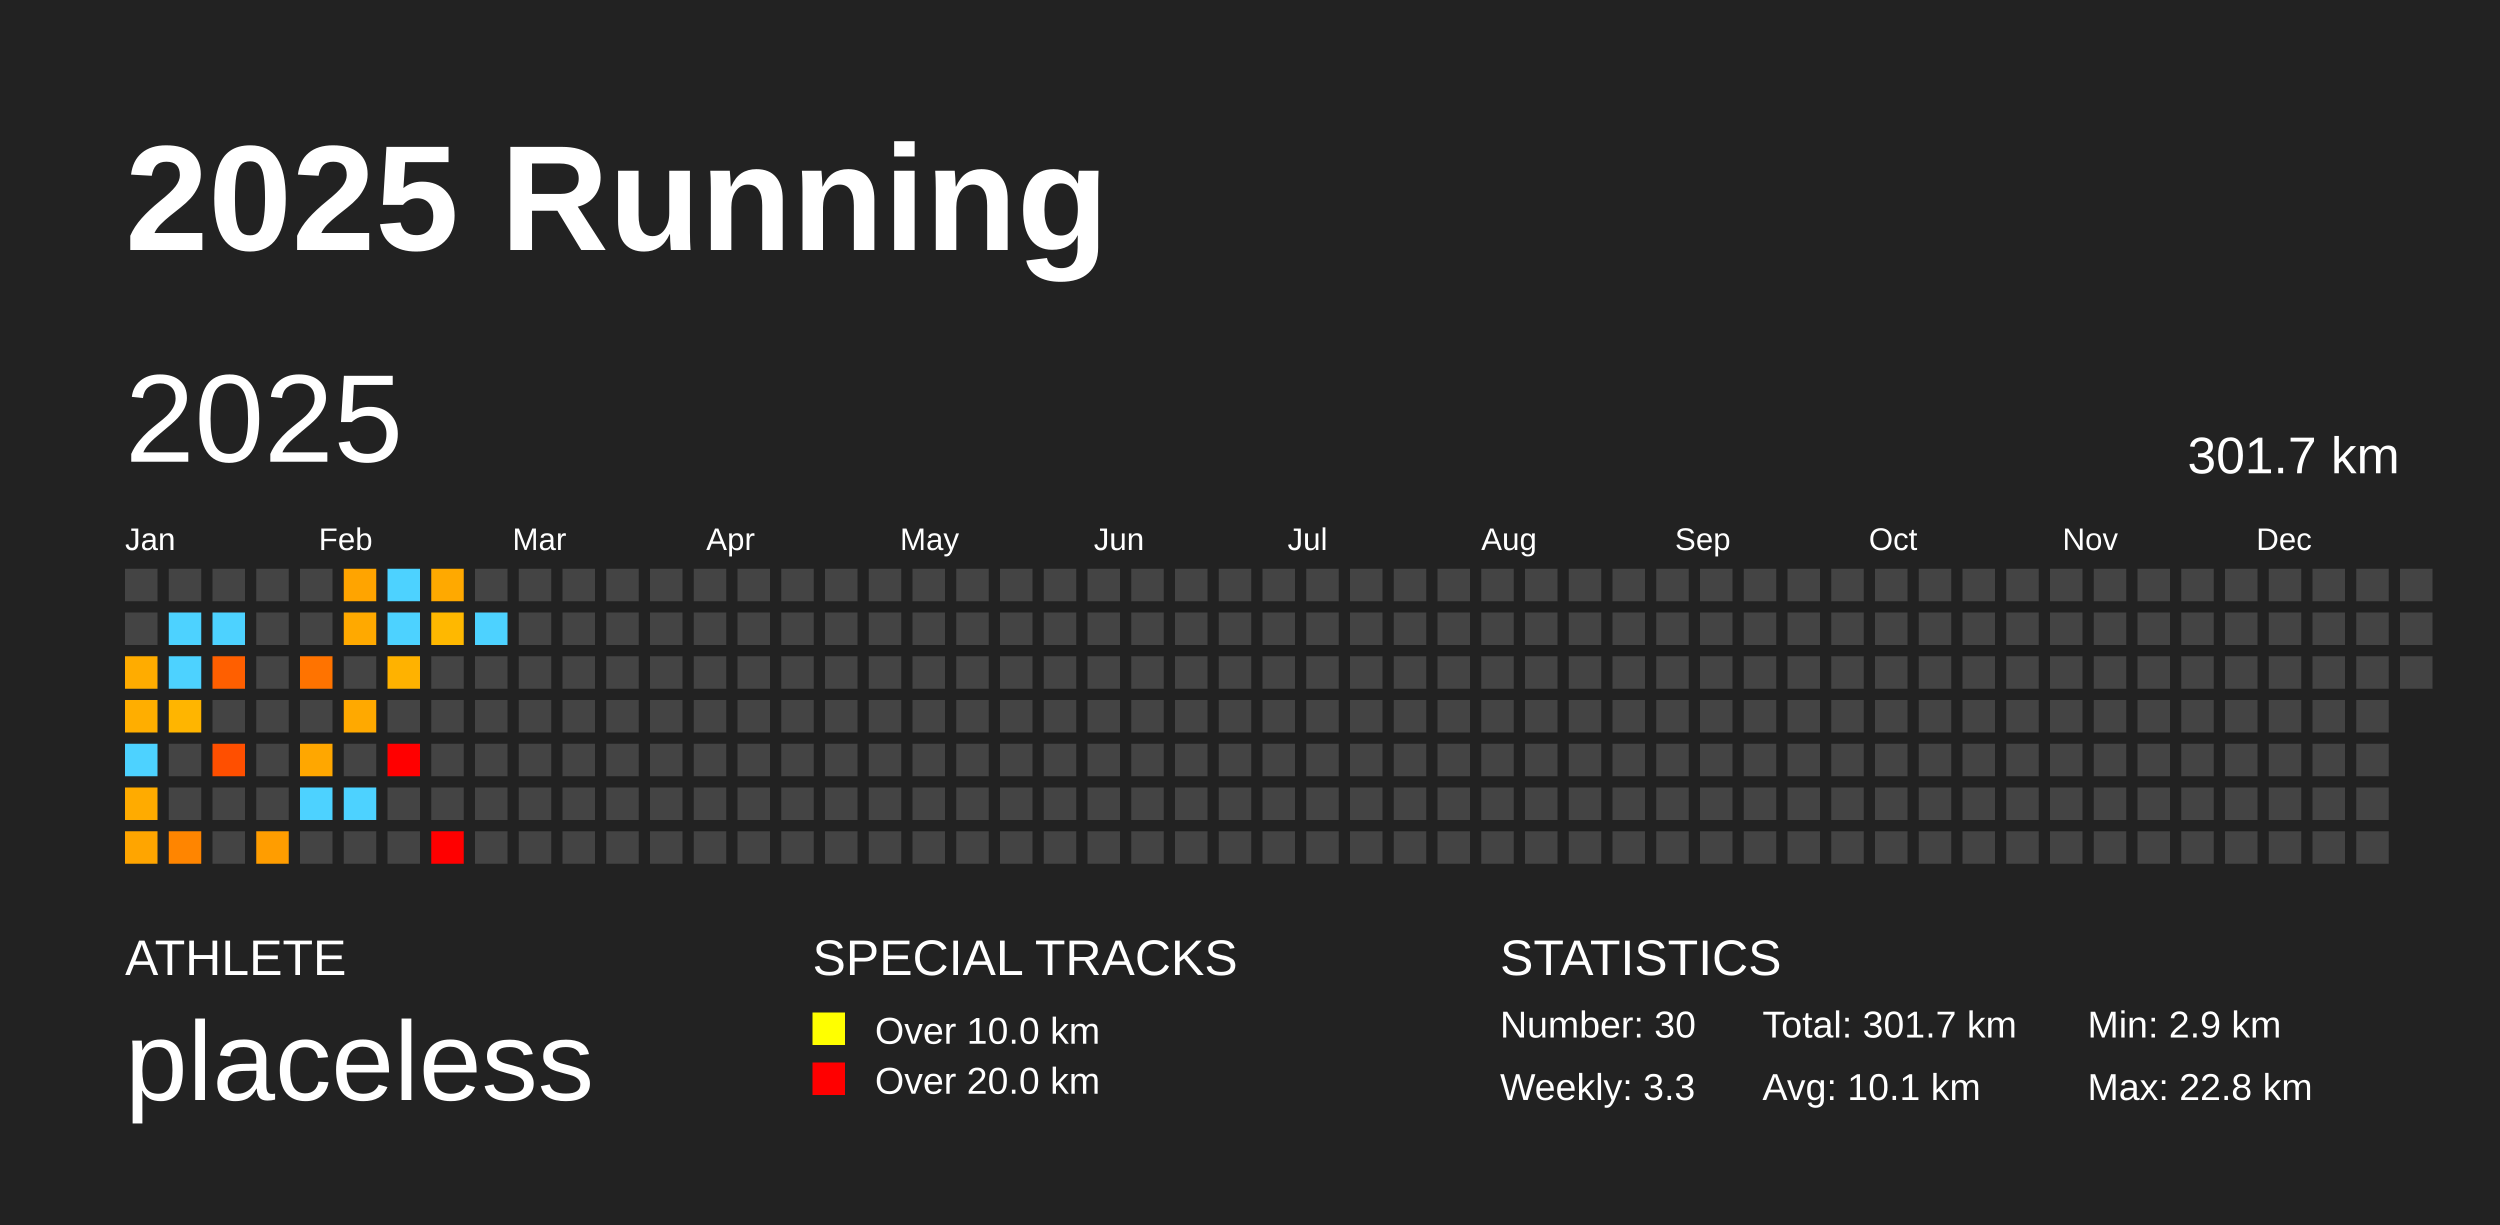
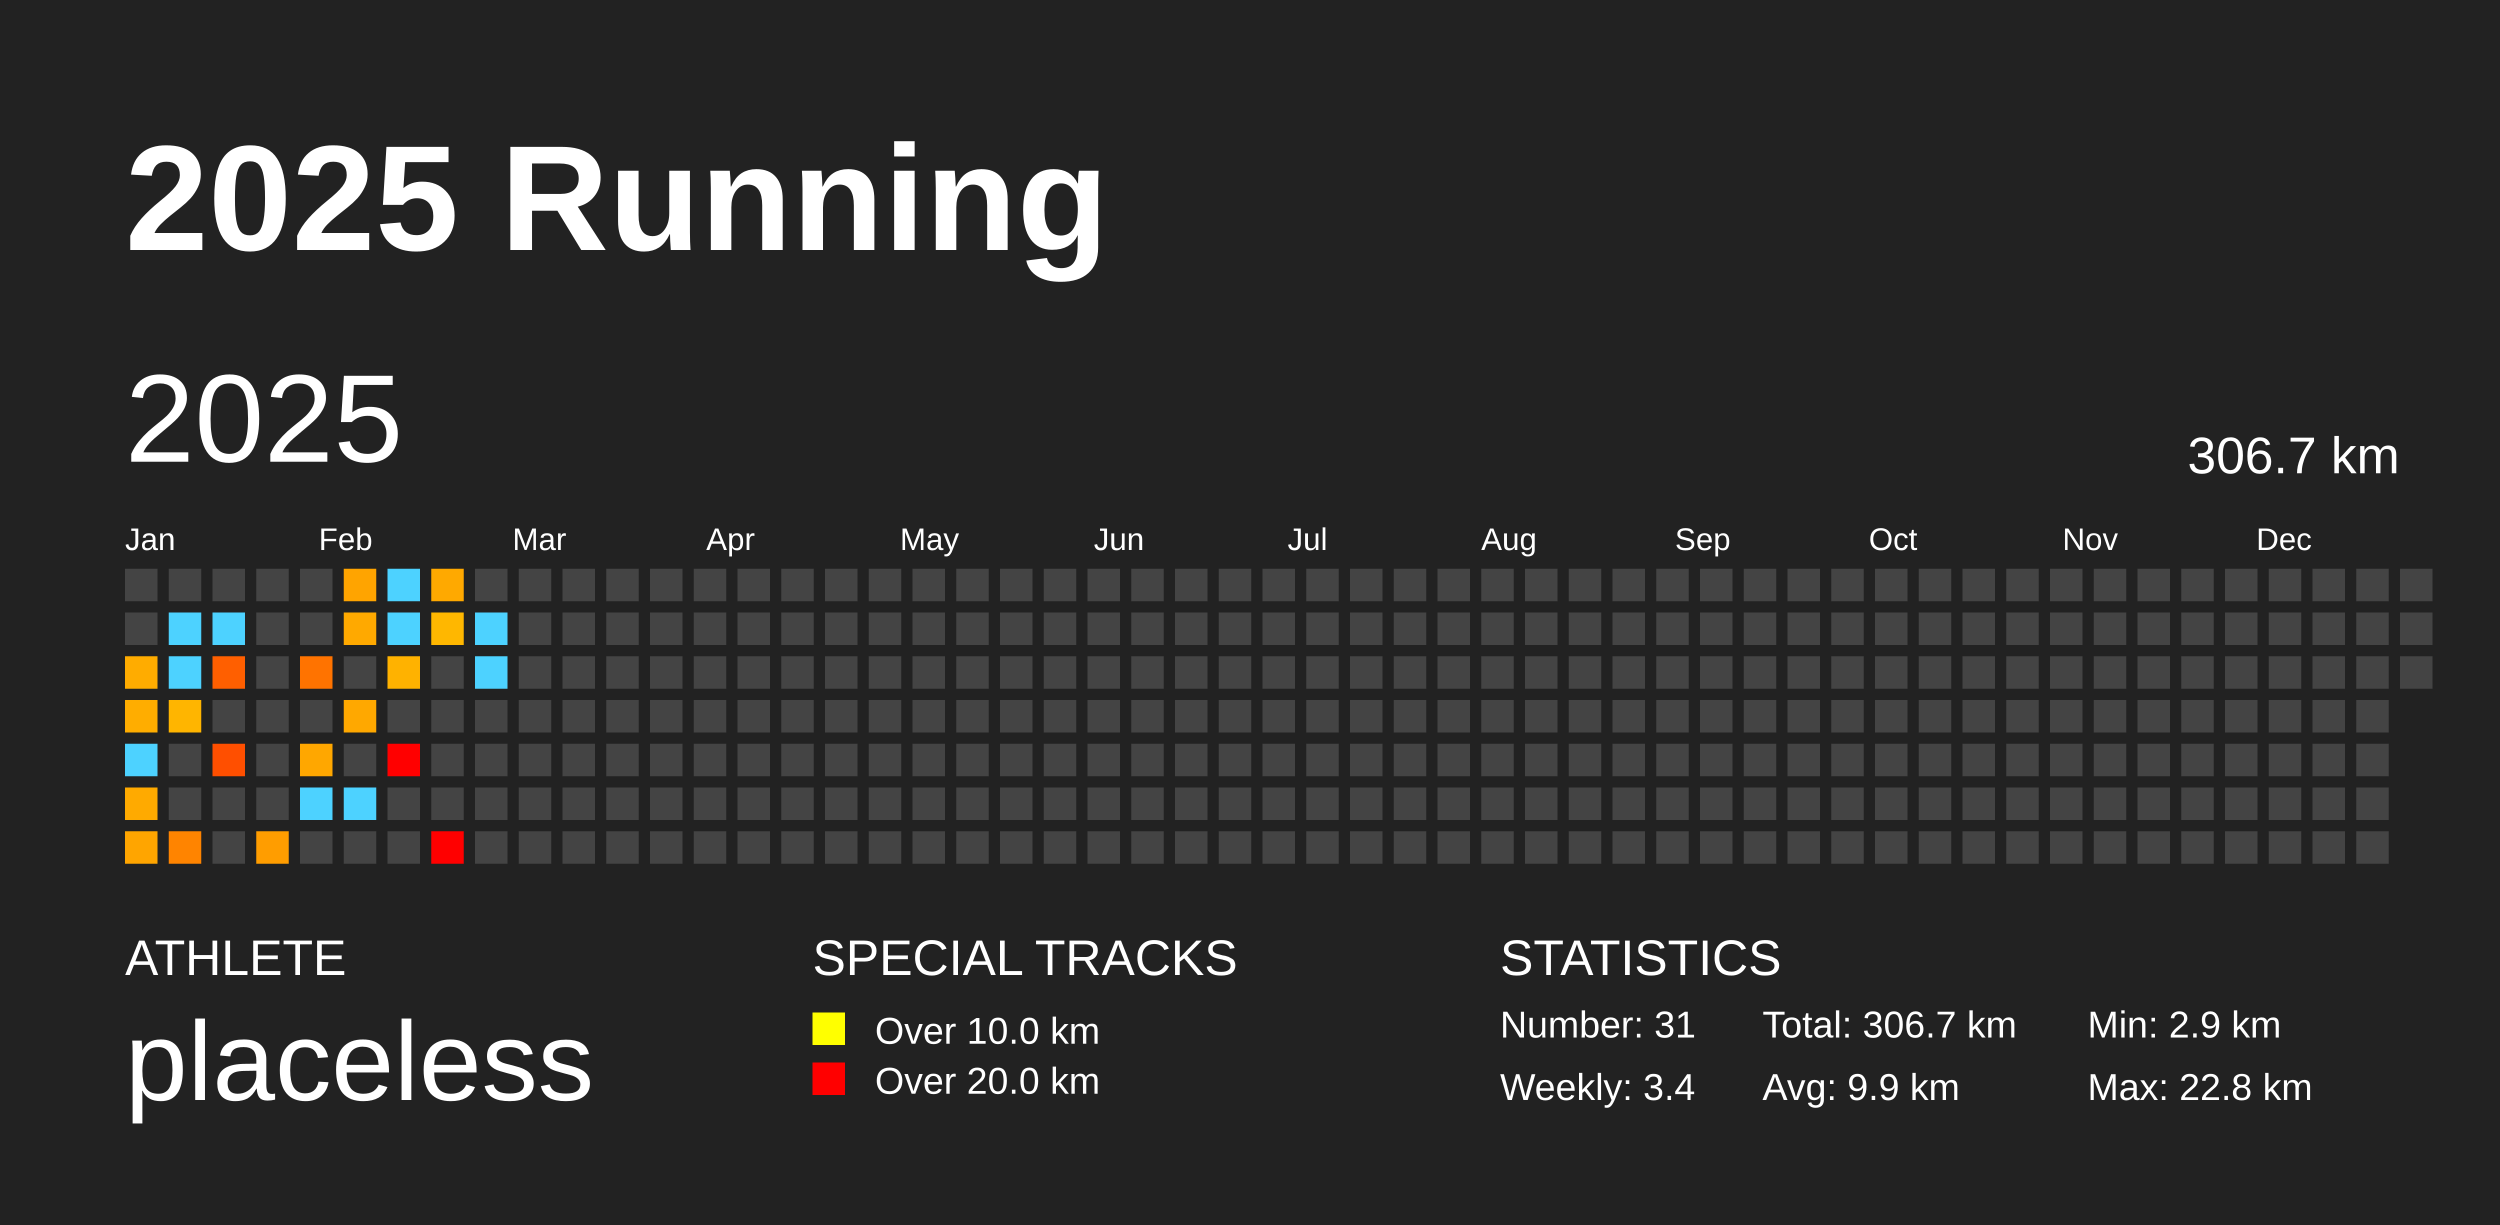
<svg xmlns="http://www.w3.org/2000/svg" baseProfile="full" height="98mm" version="1.1" viewBox="0,0,200,98" width="200mm">
  <defs />
  <rect fill="#222222" height="98" width="200" x="0" y="0" />
  <text fill="#FFFFFF" style="font-size:12px; font-family:Arial; font-weight:bold;" x="10" y="20">2025 Running</text>
  <text fill="#FFFFFF" style="font-size:4px; font-family:Arial" x="10" y="78">ATHLETE</text>
  <text fill="#FFFFFF" style="font-size:9px; font-family:Arial" x="10" y="88">placeless</text>
  <text fill="#FFFFFF" style="font-size:4px; font-family:Arial" x="65" y="78">SPECIAL TRACKS</text>
  <rect fill="yellow" height="2.6" width="2.6" x="65" y="81" />
  <text fill="#FFFFFF" style="font-size:3px; font-family:Arial" x="70" y="83.5">Over 10.0 km</text>
  <rect fill="red" height="2.6" width="2.6" x="65" y="85" />
  <text fill="#FFFFFF" style="font-size:3px; font-family:Arial" x="70" y="87.5">Over 20.0 km</text>
  <text fill="#FFFFFF" style="font-size:4px; font-family:Arial" x="120" y="78">STATISTICS</text>
-   <text fill="#FFFFFF" style="font-size:3px; font-family:Arial" x="120" y="83">Number: 30</text>
-   <text fill="#FFFFFF" style="font-size:3px; font-family:Arial" x="120" y="88">Weekly: 3.3</text>
-   <text fill="#FFFFFF" style="font-size:3px; font-family:Arial" x="141" y="83">Total: 301.7 km</text>
-   <text fill="#FFFFFF" style="font-size:3px; font-family:Arial" x="141" y="88">Avg: 10.1 km</text>
+   <text fill="#FFFFFF" style="font-size:3px; font-family:Arial" x="120" y="83">Number: 31</text>
+   <text fill="#FFFFFF" style="font-size:3px; font-family:Arial" x="120" y="88">Weekly: 3.4</text>
+   <text fill="#FFFFFF" style="font-size:3px; font-family:Arial" x="141" y="83">Total: 306.7 km</text>
+   <text fill="#FFFFFF" style="font-size:3px; font-family:Arial" x="141" y="88">Avg: 9.9 km</text>
  <text fill="#FFFFFF" style="font-size:3px; font-family:Arial" x="167" y="83">Min: 2.9 km</text>
  <text fill="#FFFFFF" style="font-size:3px; font-family:Arial" x="167" y="88">Max: 22.8 km</text>
  <text dominant-baseline="hanging" fill="#FFFFFF" style="font-size:10.0px; font-family:Arial;" x="10" y="30">2025</text>
-   <text dominant-baseline="hanging" fill="#FFFFFF" style="font-size:4.125px; font-family:Arial;" x="175" y="35">301.7 km</text>
+   <text dominant-baseline="hanging" fill="#FFFFFF" style="font-size:4.125px; font-family:Arial;" x="175" y="35">306.7 km</text>
  <text fill="#FFFFFF" style="font-size:2.5px; font-family:Arial" x="10.0" y="44">Jan</text>
  <text fill="#FFFFFF" style="font-size:2.5px; font-family:Arial" x="25.5" y="44">Feb</text>
  <text fill="#FFFFFF" style="font-size:2.5px; font-family:Arial" x="41.0" y="44">Mar</text>
  <text fill="#FFFFFF" style="font-size:2.5px; font-family:Arial" x="56.5" y="44">Apr</text>
  <text fill="#FFFFFF" style="font-size:2.5px; font-family:Arial" x="72.0" y="44">May</text>
  <text fill="#FFFFFF" style="font-size:2.5px; font-family:Arial" x="87.5" y="44">Jun</text>
  <text fill="#FFFFFF" style="font-size:2.5px; font-family:Arial" x="103.0" y="44">Jul</text>
  <text fill="#FFFFFF" style="font-size:2.5px; font-family:Arial" x="118.5" y="44">Aug</text>
  <text fill="#FFFFFF" style="font-size:2.5px; font-family:Arial" x="134.0" y="44">Sep</text>
  <text fill="#FFFFFF" style="font-size:2.5px; font-family:Arial" x="149.5" y="44">Oct</text>
  <text fill="#FFFFFF" style="font-size:2.5px; font-family:Arial" x="165.0" y="44">Nov</text>
  <text fill="#FFFFFF" style="font-size:2.5px; font-family:Arial" x="180.5" y="44">Dec</text>
  <rect fill="#444444" height="2.6" width="2.6" x="10.0" y="45.5" />
  <rect fill="#444444" height="2.6" width="2.6" x="10.0" y="49.0" />
  <rect fill="#ffac00" height="2.6" width="2.6" x="10.0" y="52.5" />
-   <rect fill="#ffae00" height="2.6" width="2.6" x="10.0" y="56.0" />
+   <rect fill="#ffad00" height="2.6" width="2.6" x="10.0" y="56.0" />
  <rect fill="#4dd2ff" height="2.6" width="2.6" x="10.0" y="59.5" />
-   <rect fill="#ffab00" height="2.6" width="2.6" x="10.0" y="63.0" />
+   <rect fill="#ffaa00" height="2.6" width="2.6" x="10.0" y="63.0" />
  <rect fill="#ffa500" height="2.6" width="2.6" x="10.0" y="66.5" />
  <rect fill="#444444" height="2.6" width="2.6" x="13.5" y="45.5" />
  <rect fill="#4dd2ff" height="2.6" width="2.6" x="13.5" y="49.0" />
  <rect fill="#4dd2ff" height="2.6" width="2.6" x="13.5" y="52.5" />
  <rect fill="#ffb500" height="2.6" width="2.6" x="13.5" y="56.0" />
  <rect fill="#444444" height="2.6" width="2.6" x="13.5" y="59.5" />
  <rect fill="#444444" height="2.6" width="2.6" x="13.5" y="63.0" />
-   <rect fill="#ff8500" height="2.6" width="2.6" x="13.5" y="66.5" />
+   <rect fill="#ff8400" height="2.6" width="2.6" x="13.5" y="66.5" />
  <rect fill="#444444" height="2.6" width="2.6" x="17.0" y="45.5" />
  <rect fill="#4dd2ff" height="2.6" width="2.6" x="17.0" y="49.0" />
  <rect fill="#ff5f00" height="2.6" width="2.6" x="17.0" y="52.5" />
  <rect fill="#444444" height="2.6" width="2.6" x="17.0" y="56.0" />
  <rect fill="#ff4f00" height="2.6" width="2.6" x="17.0" y="59.5" />
  <rect fill="#444444" height="2.6" width="2.6" x="17.0" y="63.0" />
  <rect fill="#444444" height="2.6" width="2.6" x="17.0" y="66.5" />
  <rect fill="#444444" height="2.6" width="2.6" x="20.5" y="45.5" />
  <rect fill="#444444" height="2.6" width="2.6" x="20.5" y="49.0" />
  <rect fill="#444444" height="2.6" width="2.6" x="20.5" y="52.5" />
  <rect fill="#444444" height="2.6" width="2.6" x="20.5" y="56.0" />
  <rect fill="#444444" height="2.6" width="2.6" x="20.5" y="59.5" />
  <rect fill="#444444" height="2.6" width="2.6" x="20.5" y="63.0" />
  <rect fill="#ff9d00" height="2.6" width="2.6" x="20.5" y="66.5" />
  <rect fill="#444444" height="2.6" width="2.6" x="24.0" y="45.5" />
  <rect fill="#444444" height="2.6" width="2.6" x="24.0" y="49.0" />
  <rect fill="#ff7300" height="2.6" width="2.6" x="24.0" y="52.5" />
  <rect fill="#444444" height="2.6" width="2.6" x="24.0" y="56.0" />
  <rect fill="#ffa700" height="2.6" width="2.6" x="24.0" y="59.5" />
  <rect fill="#4dd2ff" height="2.6" width="2.6" x="24.0" y="63.0" />
  <rect fill="#444444" height="2.6" width="2.6" x="24.0" y="66.5" />
  <rect fill="#ffa400" height="2.6" width="2.6" x="27.5" y="45.5" />
  <rect fill="#ffa900" height="2.6" width="2.6" x="27.5" y="49.0" />
  <rect fill="#444444" height="2.6" width="2.6" x="27.5" y="52.5" />
-   <rect fill="#ffa900" height="2.6" width="2.6" x="27.5" y="56.0" />
+   <rect fill="#ffa800" height="2.6" width="2.6" x="27.5" y="56.0" />
  <rect fill="#444444" height="2.6" width="2.6" x="27.5" y="59.5" />
  <rect fill="#4dd2ff" height="2.6" width="2.6" x="27.5" y="63.0" />
  <rect fill="#444444" height="2.6" width="2.6" x="27.5" y="66.5" />
  <rect fill="#4dd2ff" height="2.6" width="2.6" x="31.0" y="45.5" />
  <rect fill="#4dd2ff" height="2.6" width="2.6" x="31.0" y="49.0" />
  <rect fill="#ffb200" height="2.6" width="2.6" x="31.0" y="52.5" />
  <rect fill="#444444" height="2.6" width="2.6" x="31.0" y="56.0" />
  <rect fill="red" height="2.6" width="2.6" x="31.0" y="59.5" />
  <rect fill="#444444" height="2.6" width="2.6" x="31.0" y="63.0" />
  <rect fill="#444444" height="2.6" width="2.6" x="31.0" y="66.5" />
  <rect fill="#ffa900" height="2.6" width="2.6" x="34.5" y="45.5" />
-   <rect fill="#ffb800" height="2.6" width="2.6" x="34.5" y="49.0" />
+   <rect fill="#ffb700" height="2.6" width="2.6" x="34.5" y="49.0" />
  <rect fill="#444444" height="2.6" width="2.6" x="34.5" y="52.5" />
  <rect fill="#444444" height="2.6" width="2.6" x="34.5" y="56.0" />
  <rect fill="#444444" height="2.6" width="2.6" x="34.5" y="59.5" />
  <rect fill="#444444" height="2.6" width="2.6" x="34.5" y="63.0" />
  <rect fill="red" height="2.6" width="2.6" x="34.5" y="66.5" />
  <rect fill="#444444" height="2.6" width="2.6" x="38.0" y="45.5" />
  <rect fill="#4dd2ff" height="2.6" width="2.6" x="38.0" y="49.0" />
-   <rect fill="#444444" height="2.6" width="2.6" x="38.0" y="52.5" />
+   <rect fill="#4dd2ff" height="2.6" width="2.6" x="38.0" y="52.5" />
  <rect fill="#444444" height="2.6" width="2.6" x="38.0" y="56.0" />
  <rect fill="#444444" height="2.6" width="2.6" x="38.0" y="59.5" />
  <rect fill="#444444" height="2.6" width="2.6" x="38.0" y="63.0" />
  <rect fill="#444444" height="2.6" width="2.6" x="38.0" y="66.5" />
  <rect fill="#444444" height="2.6" width="2.6" x="41.5" y="45.5" />
  <rect fill="#444444" height="2.6" width="2.6" x="41.5" y="49.0" />
  <rect fill="#444444" height="2.6" width="2.6" x="41.5" y="52.5" />
  <rect fill="#444444" height="2.6" width="2.6" x="41.5" y="56.0" />
  <rect fill="#444444" height="2.6" width="2.6" x="41.5" y="59.5" />
  <rect fill="#444444" height="2.6" width="2.6" x="41.5" y="63.0" />
  <rect fill="#444444" height="2.6" width="2.6" x="41.5" y="66.5" />
  <rect fill="#444444" height="2.6" width="2.6" x="45.0" y="45.5" />
  <rect fill="#444444" height="2.6" width="2.6" x="45.0" y="49.0" />
  <rect fill="#444444" height="2.6" width="2.6" x="45.0" y="52.5" />
  <rect fill="#444444" height="2.6" width="2.6" x="45.0" y="56.0" />
  <rect fill="#444444" height="2.6" width="2.6" x="45.0" y="59.5" />
  <rect fill="#444444" height="2.6" width="2.6" x="45.0" y="63.0" />
  <rect fill="#444444" height="2.6" width="2.6" x="45.0" y="66.5" />
  <rect fill="#444444" height="2.6" width="2.6" x="48.5" y="45.5" />
  <rect fill="#444444" height="2.6" width="2.6" x="48.5" y="49.0" />
  <rect fill="#444444" height="2.6" width="2.6" x="48.5" y="52.5" />
  <rect fill="#444444" height="2.6" width="2.6" x="48.5" y="56.0" />
  <rect fill="#444444" height="2.6" width="2.6" x="48.5" y="59.5" />
  <rect fill="#444444" height="2.6" width="2.6" x="48.5" y="63.0" />
  <rect fill="#444444" height="2.6" width="2.6" x="48.5" y="66.5" />
  <rect fill="#444444" height="2.6" width="2.6" x="52.0" y="45.5" />
  <rect fill="#444444" height="2.6" width="2.6" x="52.0" y="49.0" />
  <rect fill="#444444" height="2.6" width="2.6" x="52.0" y="52.5" />
  <rect fill="#444444" height="2.6" width="2.6" x="52.0" y="56.0" />
  <rect fill="#444444" height="2.6" width="2.6" x="52.0" y="59.5" />
  <rect fill="#444444" height="2.6" width="2.6" x="52.0" y="63.0" />
  <rect fill="#444444" height="2.6" width="2.6" x="52.0" y="66.5" />
  <rect fill="#444444" height="2.6" width="2.6" x="55.5" y="45.5" />
  <rect fill="#444444" height="2.6" width="2.6" x="55.5" y="49.0" />
  <rect fill="#444444" height="2.6" width="2.6" x="55.5" y="52.5" />
  <rect fill="#444444" height="2.6" width="2.6" x="55.5" y="56.0" />
  <rect fill="#444444" height="2.6" width="2.6" x="55.5" y="59.5" />
  <rect fill="#444444" height="2.6" width="2.6" x="55.5" y="63.0" />
  <rect fill="#444444" height="2.6" width="2.6" x="55.5" y="66.5" />
  <rect fill="#444444" height="2.6" width="2.6" x="59.0" y="45.5" />
  <rect fill="#444444" height="2.6" width="2.6" x="59.0" y="49.0" />
  <rect fill="#444444" height="2.6" width="2.6" x="59.0" y="52.5" />
  <rect fill="#444444" height="2.6" width="2.6" x="59.0" y="56.0" />
  <rect fill="#444444" height="2.6" width="2.6" x="59.0" y="59.5" />
  <rect fill="#444444" height="2.6" width="2.6" x="59.0" y="63.0" />
  <rect fill="#444444" height="2.6" width="2.6" x="59.0" y="66.5" />
  <rect fill="#444444" height="2.6" width="2.6" x="62.5" y="45.5" />
  <rect fill="#444444" height="2.6" width="2.6" x="62.5" y="49.0" />
  <rect fill="#444444" height="2.6" width="2.6" x="62.5" y="52.5" />
  <rect fill="#444444" height="2.6" width="2.6" x="62.5" y="56.0" />
  <rect fill="#444444" height="2.6" width="2.6" x="62.5" y="59.5" />
  <rect fill="#444444" height="2.6" width="2.6" x="62.5" y="63.0" />
  <rect fill="#444444" height="2.6" width="2.6" x="62.5" y="66.5" />
  <rect fill="#444444" height="2.6" width="2.6" x="66.0" y="45.5" />
  <rect fill="#444444" height="2.6" width="2.6" x="66.0" y="49.0" />
  <rect fill="#444444" height="2.6" width="2.6" x="66.0" y="52.5" />
  <rect fill="#444444" height="2.6" width="2.6" x="66.0" y="56.0" />
  <rect fill="#444444" height="2.6" width="2.6" x="66.0" y="59.5" />
  <rect fill="#444444" height="2.6" width="2.6" x="66.0" y="63.0" />
  <rect fill="#444444" height="2.6" width="2.6" x="66.0" y="66.5" />
  <rect fill="#444444" height="2.6" width="2.6" x="69.5" y="45.5" />
  <rect fill="#444444" height="2.6" width="2.6" x="69.5" y="49.0" />
  <rect fill="#444444" height="2.6" width="2.6" x="69.5" y="52.5" />
  <rect fill="#444444" height="2.6" width="2.6" x="69.5" y="56.0" />
  <rect fill="#444444" height="2.6" width="2.6" x="69.5" y="59.5" />
  <rect fill="#444444" height="2.6" width="2.6" x="69.5" y="63.0" />
  <rect fill="#444444" height="2.6" width="2.6" x="69.5" y="66.5" />
  <rect fill="#444444" height="2.6" width="2.6" x="73.0" y="45.5" />
  <rect fill="#444444" height="2.6" width="2.6" x="73.0" y="49.0" />
  <rect fill="#444444" height="2.6" width="2.6" x="73.0" y="52.5" />
  <rect fill="#444444" height="2.6" width="2.6" x="73.0" y="56.0" />
  <rect fill="#444444" height="2.6" width="2.6" x="73.0" y="59.5" />
  <rect fill="#444444" height="2.6" width="2.6" x="73.0" y="63.0" />
  <rect fill="#444444" height="2.6" width="2.6" x="73.0" y="66.5" />
  <rect fill="#444444" height="2.6" width="2.6" x="76.5" y="45.5" />
  <rect fill="#444444" height="2.6" width="2.6" x="76.5" y="49.0" />
  <rect fill="#444444" height="2.6" width="2.6" x="76.5" y="52.5" />
  <rect fill="#444444" height="2.6" width="2.6" x="76.5" y="56.0" />
  <rect fill="#444444" height="2.6" width="2.6" x="76.5" y="59.5" />
  <rect fill="#444444" height="2.6" width="2.6" x="76.5" y="63.0" />
  <rect fill="#444444" height="2.6" width="2.6" x="76.5" y="66.5" />
  <rect fill="#444444" height="2.6" width="2.6" x="80.0" y="45.5" />
  <rect fill="#444444" height="2.6" width="2.6" x="80.0" y="49.0" />
  <rect fill="#444444" height="2.6" width="2.6" x="80.0" y="52.5" />
  <rect fill="#444444" height="2.6" width="2.6" x="80.0" y="56.0" />
  <rect fill="#444444" height="2.6" width="2.6" x="80.0" y="59.5" />
  <rect fill="#444444" height="2.6" width="2.6" x="80.0" y="63.0" />
  <rect fill="#444444" height="2.6" width="2.6" x="80.0" y="66.5" />
  <rect fill="#444444" height="2.6" width="2.6" x="83.5" y="45.5" />
  <rect fill="#444444" height="2.6" width="2.6" x="83.5" y="49.0" />
  <rect fill="#444444" height="2.6" width="2.6" x="83.5" y="52.5" />
  <rect fill="#444444" height="2.6" width="2.6" x="83.5" y="56.0" />
  <rect fill="#444444" height="2.6" width="2.6" x="83.5" y="59.5" />
  <rect fill="#444444" height="2.6" width="2.6" x="83.5" y="63.0" />
  <rect fill="#444444" height="2.6" width="2.6" x="83.5" y="66.5" />
  <rect fill="#444444" height="2.6" width="2.6" x="87.0" y="45.5" />
  <rect fill="#444444" height="2.6" width="2.6" x="87.0" y="49.0" />
  <rect fill="#444444" height="2.6" width="2.6" x="87.0" y="52.5" />
  <rect fill="#444444" height="2.6" width="2.6" x="87.0" y="56.0" />
  <rect fill="#444444" height="2.6" width="2.6" x="87.0" y="59.5" />
  <rect fill="#444444" height="2.6" width="2.6" x="87.0" y="63.0" />
  <rect fill="#444444" height="2.6" width="2.6" x="87.0" y="66.5" />
  <rect fill="#444444" height="2.6" width="2.6" x="90.5" y="45.5" />
  <rect fill="#444444" height="2.6" width="2.6" x="90.5" y="49.0" />
  <rect fill="#444444" height="2.6" width="2.6" x="90.5" y="52.5" />
  <rect fill="#444444" height="2.6" width="2.6" x="90.5" y="56.0" />
  <rect fill="#444444" height="2.6" width="2.6" x="90.5" y="59.5" />
  <rect fill="#444444" height="2.6" width="2.6" x="90.5" y="63.0" />
  <rect fill="#444444" height="2.6" width="2.6" x="90.5" y="66.5" />
  <rect fill="#444444" height="2.6" width="2.6" x="94.0" y="45.5" />
  <rect fill="#444444" height="2.6" width="2.6" x="94.0" y="49.0" />
  <rect fill="#444444" height="2.6" width="2.6" x="94.0" y="52.5" />
  <rect fill="#444444" height="2.6" width="2.6" x="94.0" y="56.0" />
  <rect fill="#444444" height="2.6" width="2.6" x="94.0" y="59.5" />
  <rect fill="#444444" height="2.6" width="2.6" x="94.0" y="63.0" />
  <rect fill="#444444" height="2.6" width="2.6" x="94.0" y="66.5" />
  <rect fill="#444444" height="2.6" width="2.6" x="97.5" y="45.5" />
  <rect fill="#444444" height="2.6" width="2.6" x="97.5" y="49.0" />
  <rect fill="#444444" height="2.6" width="2.6" x="97.5" y="52.5" />
  <rect fill="#444444" height="2.6" width="2.6" x="97.5" y="56.0" />
  <rect fill="#444444" height="2.6" width="2.6" x="97.5" y="59.5" />
  <rect fill="#444444" height="2.6" width="2.6" x="97.5" y="63.0" />
  <rect fill="#444444" height="2.6" width="2.6" x="97.5" y="66.5" />
  <rect fill="#444444" height="2.6" width="2.6" x="101.0" y="45.5" />
  <rect fill="#444444" height="2.6" width="2.6" x="101.0" y="49.0" />
  <rect fill="#444444" height="2.6" width="2.6" x="101.0" y="52.5" />
  <rect fill="#444444" height="2.6" width="2.6" x="101.0" y="56.0" />
  <rect fill="#444444" height="2.6" width="2.6" x="101.0" y="59.5" />
  <rect fill="#444444" height="2.6" width="2.6" x="101.0" y="63.0" />
  <rect fill="#444444" height="2.6" width="2.6" x="101.0" y="66.5" />
  <rect fill="#444444" height="2.6" width="2.6" x="104.5" y="45.5" />
  <rect fill="#444444" height="2.6" width="2.6" x="104.5" y="49.0" />
  <rect fill="#444444" height="2.6" width="2.6" x="104.5" y="52.5" />
  <rect fill="#444444" height="2.6" width="2.6" x="104.5" y="56.0" />
  <rect fill="#444444" height="2.6" width="2.6" x="104.5" y="59.5" />
  <rect fill="#444444" height="2.6" width="2.6" x="104.5" y="63.0" />
  <rect fill="#444444" height="2.6" width="2.6" x="104.5" y="66.5" />
  <rect fill="#444444" height="2.6" width="2.6" x="108.0" y="45.5" />
  <rect fill="#444444" height="2.6" width="2.6" x="108.0" y="49.0" />
  <rect fill="#444444" height="2.6" width="2.6" x="108.0" y="52.5" />
  <rect fill="#444444" height="2.6" width="2.6" x="108.0" y="56.0" />
  <rect fill="#444444" height="2.6" width="2.6" x="108.0" y="59.5" />
  <rect fill="#444444" height="2.6" width="2.6" x="108.0" y="63.0" />
  <rect fill="#444444" height="2.6" width="2.6" x="108.0" y="66.5" />
  <rect fill="#444444" height="2.6" width="2.6" x="111.5" y="45.5" />
  <rect fill="#444444" height="2.6" width="2.6" x="111.5" y="49.0" />
  <rect fill="#444444" height="2.6" width="2.6" x="111.5" y="52.5" />
  <rect fill="#444444" height="2.6" width="2.6" x="111.5" y="56.0" />
  <rect fill="#444444" height="2.6" width="2.6" x="111.5" y="59.5" />
  <rect fill="#444444" height="2.6" width="2.6" x="111.5" y="63.0" />
  <rect fill="#444444" height="2.6" width="2.6" x="111.5" y="66.5" />
  <rect fill="#444444" height="2.6" width="2.6" x="115.0" y="45.5" />
  <rect fill="#444444" height="2.6" width="2.6" x="115.0" y="49.0" />
  <rect fill="#444444" height="2.6" width="2.6" x="115.0" y="52.5" />
  <rect fill="#444444" height="2.6" width="2.6" x="115.0" y="56.0" />
  <rect fill="#444444" height="2.6" width="2.6" x="115.0" y="59.5" />
  <rect fill="#444444" height="2.6" width="2.6" x="115.0" y="63.0" />
  <rect fill="#444444" height="2.6" width="2.6" x="115.0" y="66.5" />
  <rect fill="#444444" height="2.6" width="2.6" x="118.5" y="45.5" />
  <rect fill="#444444" height="2.6" width="2.6" x="118.5" y="49.0" />
  <rect fill="#444444" height="2.6" width="2.6" x="118.5" y="52.5" />
  <rect fill="#444444" height="2.6" width="2.6" x="118.5" y="56.0" />
  <rect fill="#444444" height="2.6" width="2.6" x="118.5" y="59.5" />
  <rect fill="#444444" height="2.6" width="2.6" x="118.5" y="63.0" />
  <rect fill="#444444" height="2.6" width="2.6" x="118.5" y="66.5" />
  <rect fill="#444444" height="2.6" width="2.6" x="122.0" y="45.5" />
  <rect fill="#444444" height="2.6" width="2.6" x="122.0" y="49.0" />
  <rect fill="#444444" height="2.6" width="2.6" x="122.0" y="52.5" />
  <rect fill="#444444" height="2.6" width="2.6" x="122.0" y="56.0" />
  <rect fill="#444444" height="2.6" width="2.6" x="122.0" y="59.5" />
  <rect fill="#444444" height="2.6" width="2.6" x="122.0" y="63.0" />
  <rect fill="#444444" height="2.6" width="2.6" x="122.0" y="66.5" />
  <rect fill="#444444" height="2.6" width="2.6" x="125.5" y="45.5" />
  <rect fill="#444444" height="2.6" width="2.6" x="125.5" y="49.0" />
  <rect fill="#444444" height="2.6" width="2.6" x="125.5" y="52.5" />
  <rect fill="#444444" height="2.6" width="2.6" x="125.5" y="56.0" />
  <rect fill="#444444" height="2.6" width="2.6" x="125.5" y="59.5" />
  <rect fill="#444444" height="2.6" width="2.6" x="125.5" y="63.0" />
  <rect fill="#444444" height="2.6" width="2.6" x="125.5" y="66.5" />
  <rect fill="#444444" height="2.6" width="2.6" x="129.0" y="45.5" />
  <rect fill="#444444" height="2.6" width="2.6" x="129.0" y="49.0" />
  <rect fill="#444444" height="2.6" width="2.6" x="129.0" y="52.5" />
  <rect fill="#444444" height="2.6" width="2.6" x="129.0" y="56.0" />
  <rect fill="#444444" height="2.6" width="2.6" x="129.0" y="59.5" />
  <rect fill="#444444" height="2.6" width="2.6" x="129.0" y="63.0" />
  <rect fill="#444444" height="2.6" width="2.6" x="129.0" y="66.5" />
  <rect fill="#444444" height="2.6" width="2.6" x="132.5" y="45.5" />
  <rect fill="#444444" height="2.6" width="2.6" x="132.5" y="49.0" />
  <rect fill="#444444" height="2.6" width="2.6" x="132.5" y="52.5" />
  <rect fill="#444444" height="2.6" width="2.6" x="132.5" y="56.0" />
  <rect fill="#444444" height="2.6" width="2.6" x="132.5" y="59.5" />
  <rect fill="#444444" height="2.6" width="2.6" x="132.5" y="63.0" />
  <rect fill="#444444" height="2.6" width="2.6" x="132.5" y="66.5" />
  <rect fill="#444444" height="2.6" width="2.6" x="136.0" y="45.5" />
  <rect fill="#444444" height="2.6" width="2.6" x="136.0" y="49.0" />
  <rect fill="#444444" height="2.6" width="2.6" x="136.0" y="52.5" />
  <rect fill="#444444" height="2.6" width="2.6" x="136.0" y="56.0" />
  <rect fill="#444444" height="2.6" width="2.6" x="136.0" y="59.5" />
  <rect fill="#444444" height="2.6" width="2.6" x="136.0" y="63.0" />
  <rect fill="#444444" height="2.6" width="2.6" x="136.0" y="66.5" />
  <rect fill="#444444" height="2.6" width="2.6" x="139.5" y="45.5" />
  <rect fill="#444444" height="2.6" width="2.6" x="139.5" y="49.0" />
  <rect fill="#444444" height="2.6" width="2.6" x="139.5" y="52.5" />
  <rect fill="#444444" height="2.6" width="2.6" x="139.5" y="56.0" />
  <rect fill="#444444" height="2.6" width="2.6" x="139.5" y="59.5" />
  <rect fill="#444444" height="2.6" width="2.6" x="139.5" y="63.0" />
  <rect fill="#444444" height="2.6" width="2.6" x="139.5" y="66.5" />
  <rect fill="#444444" height="2.6" width="2.6" x="143.0" y="45.5" />
  <rect fill="#444444" height="2.6" width="2.6" x="143.0" y="49.0" />
  <rect fill="#444444" height="2.6" width="2.6" x="143.0" y="52.5" />
  <rect fill="#444444" height="2.6" width="2.6" x="143.0" y="56.0" />
  <rect fill="#444444" height="2.6" width="2.6" x="143.0" y="59.5" />
  <rect fill="#444444" height="2.6" width="2.6" x="143.0" y="63.0" />
  <rect fill="#444444" height="2.6" width="2.6" x="143.0" y="66.5" />
  <rect fill="#444444" height="2.6" width="2.6" x="146.5" y="45.5" />
  <rect fill="#444444" height="2.6" width="2.6" x="146.5" y="49.0" />
  <rect fill="#444444" height="2.6" width="2.6" x="146.5" y="52.5" />
  <rect fill="#444444" height="2.6" width="2.6" x="146.5" y="56.0" />
  <rect fill="#444444" height="2.6" width="2.6" x="146.5" y="59.5" />
  <rect fill="#444444" height="2.6" width="2.6" x="146.5" y="63.0" />
  <rect fill="#444444" height="2.6" width="2.6" x="146.5" y="66.5" />
  <rect fill="#444444" height="2.6" width="2.6" x="150.0" y="45.5" />
  <rect fill="#444444" height="2.6" width="2.6" x="150.0" y="49.0" />
  <rect fill="#444444" height="2.6" width="2.6" x="150.0" y="52.5" />
  <rect fill="#444444" height="2.6" width="2.6" x="150.0" y="56.0" />
  <rect fill="#444444" height="2.6" width="2.6" x="150.0" y="59.5" />
  <rect fill="#444444" height="2.6" width="2.6" x="150.0" y="63.0" />
  <rect fill="#444444" height="2.6" width="2.6" x="150.0" y="66.5" />
  <rect fill="#444444" height="2.6" width="2.6" x="153.5" y="45.5" />
  <rect fill="#444444" height="2.6" width="2.6" x="153.5" y="49.0" />
  <rect fill="#444444" height="2.6" width="2.6" x="153.5" y="52.5" />
  <rect fill="#444444" height="2.6" width="2.6" x="153.5" y="56.0" />
  <rect fill="#444444" height="2.6" width="2.6" x="153.5" y="59.5" />
  <rect fill="#444444" height="2.6" width="2.6" x="153.5" y="63.0" />
  <rect fill="#444444" height="2.6" width="2.6" x="153.5" y="66.5" />
  <rect fill="#444444" height="2.6" width="2.6" x="157.0" y="45.5" />
  <rect fill="#444444" height="2.6" width="2.6" x="157.0" y="49.0" />
  <rect fill="#444444" height="2.6" width="2.6" x="157.0" y="52.5" />
  <rect fill="#444444" height="2.6" width="2.6" x="157.0" y="56.0" />
  <rect fill="#444444" height="2.6" width="2.6" x="157.0" y="59.5" />
  <rect fill="#444444" height="2.6" width="2.6" x="157.0" y="63.0" />
  <rect fill="#444444" height="2.6" width="2.6" x="157.0" y="66.5" />
  <rect fill="#444444" height="2.6" width="2.6" x="160.5" y="45.5" />
  <rect fill="#444444" height="2.6" width="2.6" x="160.5" y="49.0" />
  <rect fill="#444444" height="2.6" width="2.6" x="160.5" y="52.5" />
  <rect fill="#444444" height="2.6" width="2.6" x="160.5" y="56.0" />
  <rect fill="#444444" height="2.6" width="2.6" x="160.5" y="59.5" />
  <rect fill="#444444" height="2.6" width="2.6" x="160.5" y="63.0" />
  <rect fill="#444444" height="2.6" width="2.6" x="160.5" y="66.5" />
  <rect fill="#444444" height="2.6" width="2.6" x="164.0" y="45.5" />
  <rect fill="#444444" height="2.6" width="2.6" x="164.0" y="49.0" />
  <rect fill="#444444" height="2.6" width="2.6" x="164.0" y="52.5" />
  <rect fill="#444444" height="2.6" width="2.6" x="164.0" y="56.0" />
  <rect fill="#444444" height="2.6" width="2.6" x="164.0" y="59.5" />
  <rect fill="#444444" height="2.6" width="2.6" x="164.0" y="63.0" />
  <rect fill="#444444" height="2.6" width="2.6" x="164.0" y="66.5" />
  <rect fill="#444444" height="2.6" width="2.6" x="167.5" y="45.5" />
  <rect fill="#444444" height="2.6" width="2.6" x="167.5" y="49.0" />
  <rect fill="#444444" height="2.6" width="2.6" x="167.5" y="52.5" />
  <rect fill="#444444" height="2.6" width="2.6" x="167.5" y="56.0" />
  <rect fill="#444444" height="2.6" width="2.6" x="167.5" y="59.5" />
  <rect fill="#444444" height="2.6" width="2.6" x="167.5" y="63.0" />
  <rect fill="#444444" height="2.6" width="2.6" x="167.5" y="66.5" />
  <rect fill="#444444" height="2.6" width="2.6" x="171.0" y="45.5" />
  <rect fill="#444444" height="2.6" width="2.6" x="171.0" y="49.0" />
  <rect fill="#444444" height="2.6" width="2.6" x="171.0" y="52.5" />
  <rect fill="#444444" height="2.6" width="2.6" x="171.0" y="56.0" />
  <rect fill="#444444" height="2.6" width="2.6" x="171.0" y="59.5" />
  <rect fill="#444444" height="2.6" width="2.6" x="171.0" y="63.0" />
  <rect fill="#444444" height="2.6" width="2.6" x="171.0" y="66.5" />
  <rect fill="#444444" height="2.6" width="2.6" x="174.5" y="45.5" />
  <rect fill="#444444" height="2.6" width="2.6" x="174.5" y="49.0" />
  <rect fill="#444444" height="2.6" width="2.6" x="174.5" y="52.5" />
  <rect fill="#444444" height="2.6" width="2.6" x="174.5" y="56.0" />
  <rect fill="#444444" height="2.6" width="2.6" x="174.5" y="59.5" />
  <rect fill="#444444" height="2.6" width="2.6" x="174.5" y="63.0" />
  <rect fill="#444444" height="2.6" width="2.6" x="174.5" y="66.5" />
  <rect fill="#444444" height="2.6" width="2.6" x="178.0" y="45.5" />
  <rect fill="#444444" height="2.6" width="2.6" x="178.0" y="49.0" />
  <rect fill="#444444" height="2.6" width="2.6" x="178.0" y="52.5" />
  <rect fill="#444444" height="2.6" width="2.6" x="178.0" y="56.0" />
  <rect fill="#444444" height="2.6" width="2.6" x="178.0" y="59.5" />
  <rect fill="#444444" height="2.6" width="2.6" x="178.0" y="63.0" />
  <rect fill="#444444" height="2.6" width="2.6" x="178.0" y="66.5" />
  <rect fill="#444444" height="2.6" width="2.6" x="181.5" y="45.5" />
  <rect fill="#444444" height="2.6" width="2.6" x="181.5" y="49.0" />
  <rect fill="#444444" height="2.6" width="2.6" x="181.5" y="52.5" />
  <rect fill="#444444" height="2.6" width="2.6" x="181.5" y="56.0" />
  <rect fill="#444444" height="2.6" width="2.6" x="181.5" y="59.5" />
  <rect fill="#444444" height="2.6" width="2.6" x="181.5" y="63.0" />
  <rect fill="#444444" height="2.6" width="2.6" x="181.5" y="66.5" />
  <rect fill="#444444" height="2.6" width="2.6" x="185.0" y="45.5" />
  <rect fill="#444444" height="2.6" width="2.6" x="185.0" y="49.0" />
  <rect fill="#444444" height="2.6" width="2.6" x="185.0" y="52.5" />
  <rect fill="#444444" height="2.6" width="2.6" x="185.0" y="56.0" />
  <rect fill="#444444" height="2.6" width="2.6" x="185.0" y="59.5" />
  <rect fill="#444444" height="2.6" width="2.6" x="185.0" y="63.0" />
  <rect fill="#444444" height="2.6" width="2.6" x="185.0" y="66.5" />
  <rect fill="#444444" height="2.6" width="2.6" x="188.5" y="45.5" />
  <rect fill="#444444" height="2.6" width="2.6" x="188.5" y="49.0" />
  <rect fill="#444444" height="2.6" width="2.6" x="188.5" y="52.5" />
  <rect fill="#444444" height="2.6" width="2.6" x="188.5" y="56.0" />
  <rect fill="#444444" height="2.6" width="2.6" x="188.5" y="59.5" />
  <rect fill="#444444" height="2.6" width="2.6" x="188.5" y="63.0" />
  <rect fill="#444444" height="2.6" width="2.6" x="188.5" y="66.5" />
  <rect fill="#444444" height="2.6" width="2.6" x="192.0" y="45.5" />
  <rect fill="#444444" height="2.6" width="2.6" x="192.0" y="49.0" />
  <rect fill="#444444" height="2.6" width="2.6" x="192.0" y="52.5" />
</svg>
